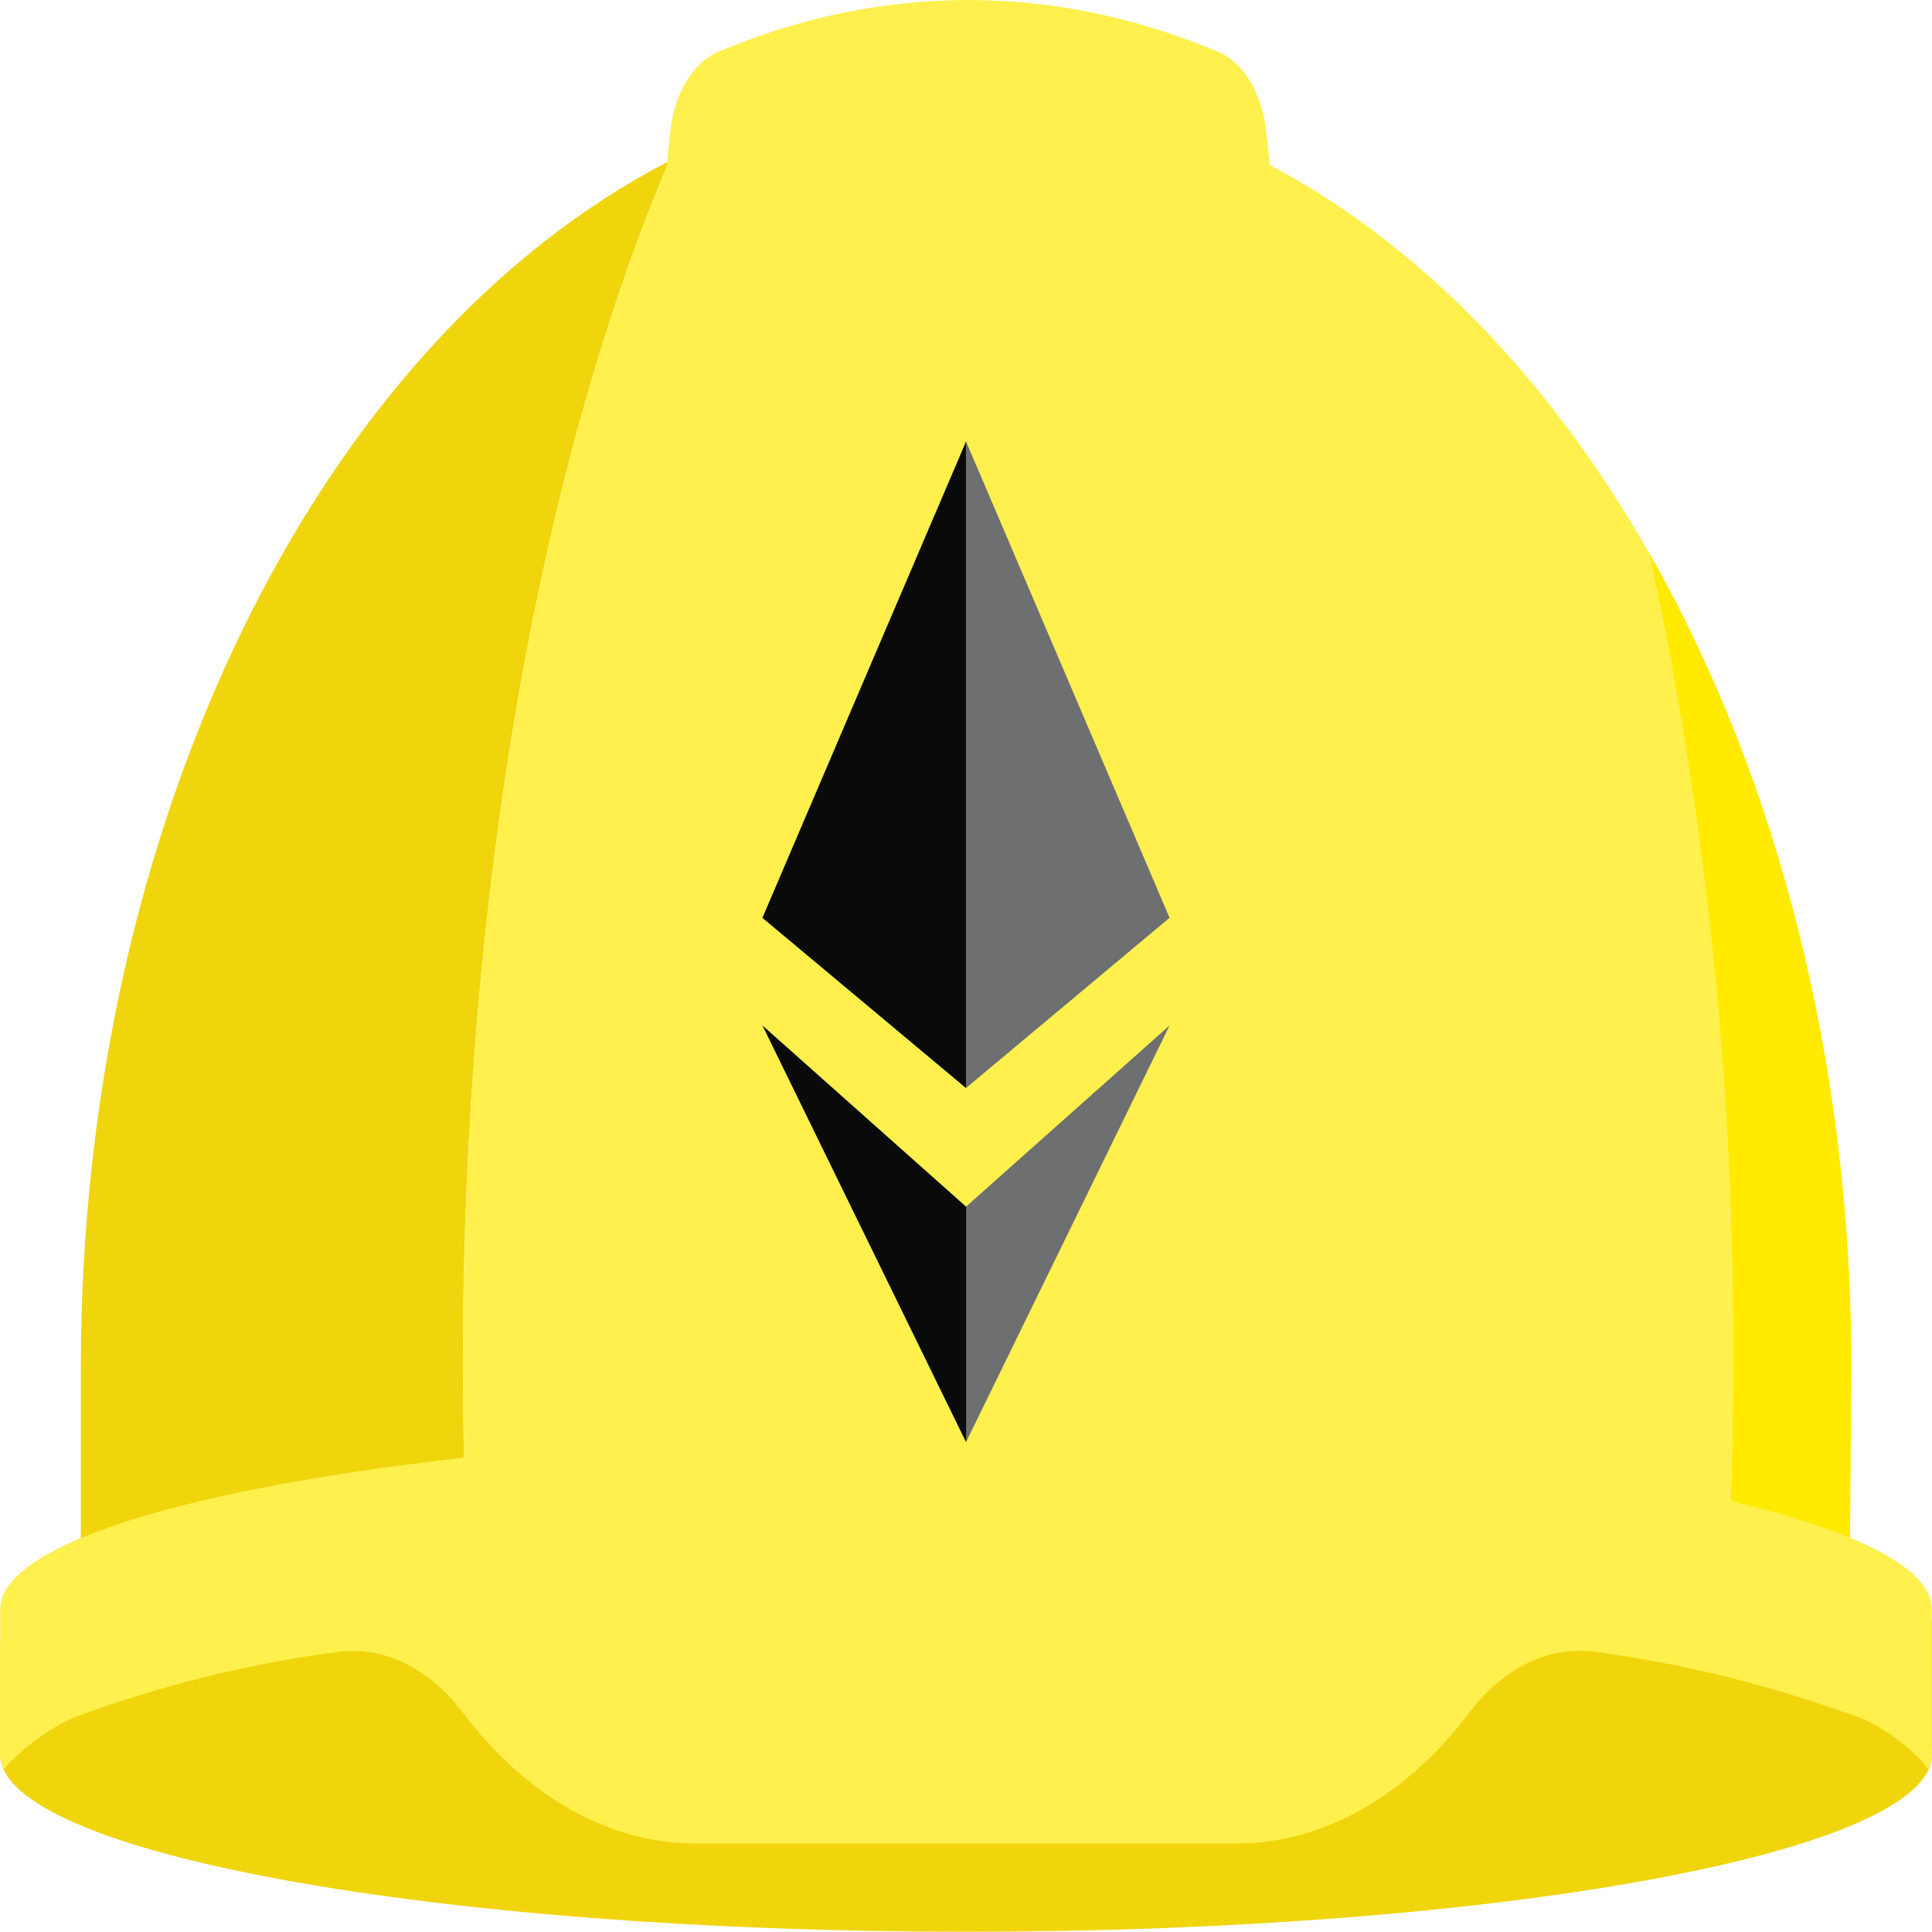
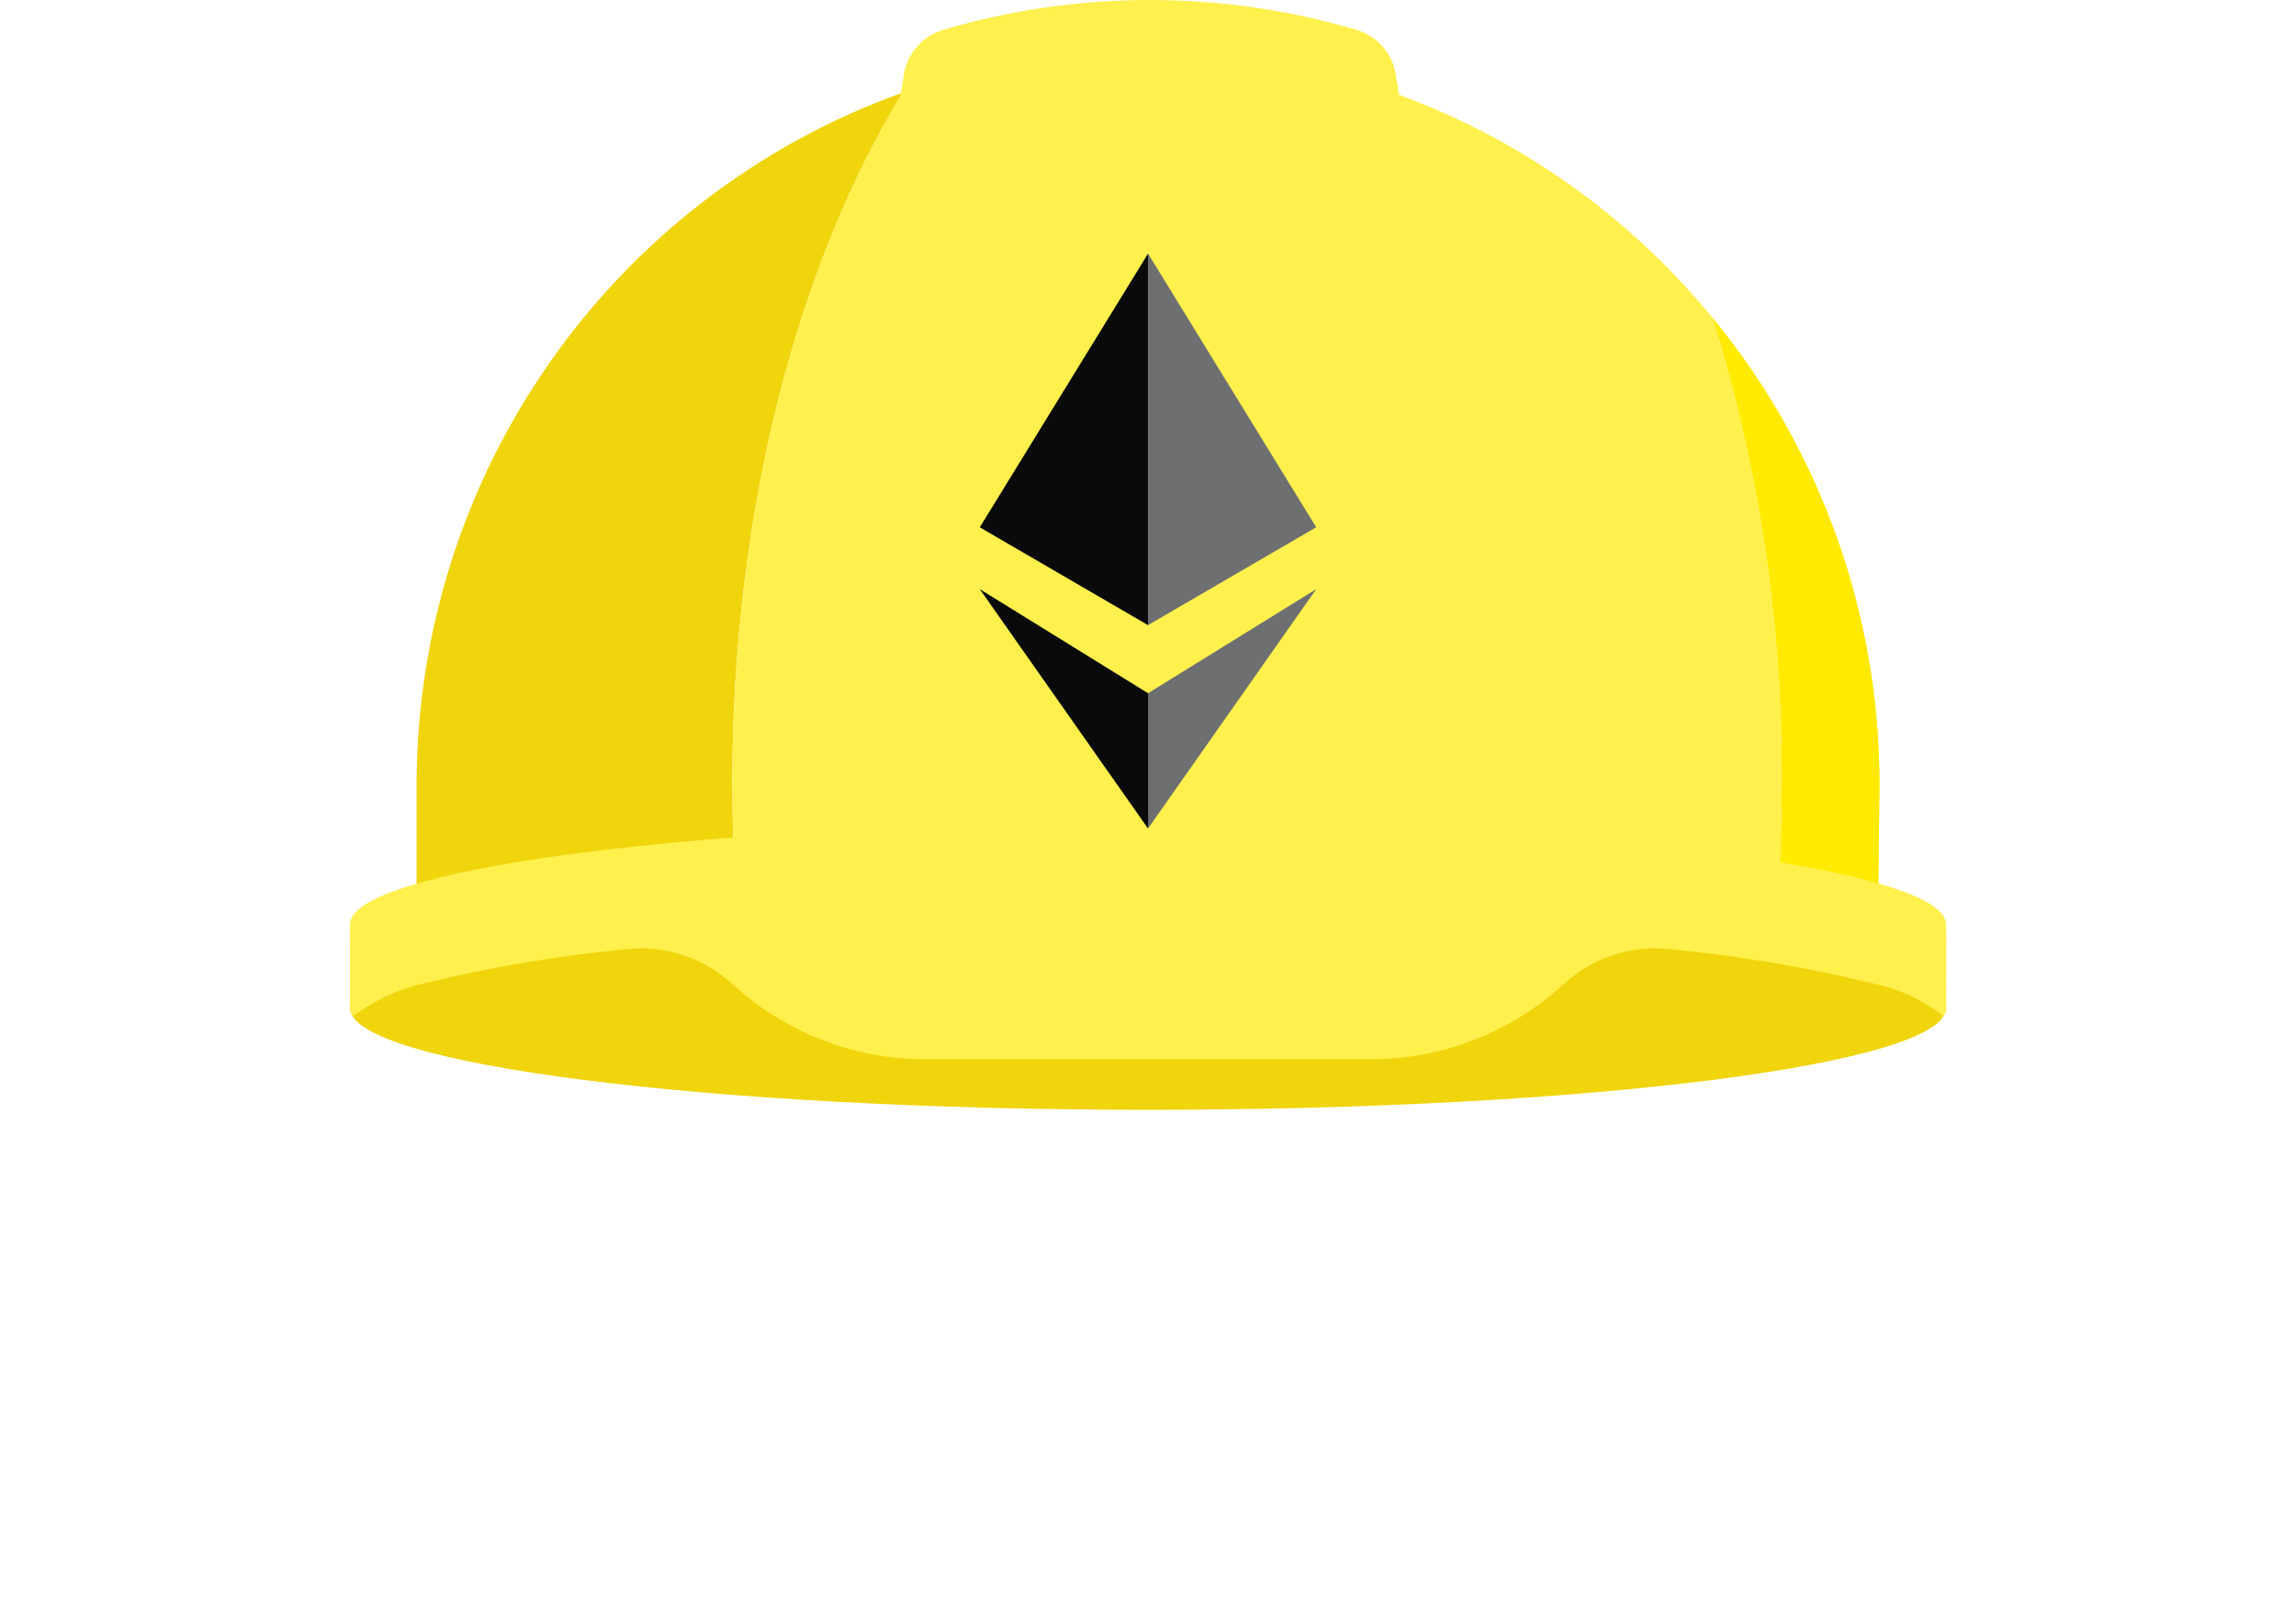
- <svg xmlns="http://www.w3.org/2000/svg" width="128px" height="128px" viewBox="0 0 128 128" version="1.1">
+ <svg xmlns="http://www.w3.org/2000/svg" width="128px" height="89px" viewBox="0 0 128 128" version="1.1">
  <g id="surface1">
-     <path style=" stroke:none;fill-rule:nonzero;fill:rgb(94.118%,83.529%,4.706%);fill-opacity:1;" d="M 128 107.324 C 128 107.324 108.504 103.145 98.203 101.945 C 88.309 100.797 76.582 100.133 64.004 100.133 C 51.43 100.133 39.703 100.797 29.812 101.945 C 19.508 103.16 0.016 108.957 0.016 108.957 L 0.016 116.242 C 0.016 122.723 28.664 127.984 64.004 127.984 C 99.348 127.984 127.996 122.723 127.996 116.242 Z M 128 107.324 " />
-     <path style=" stroke:none;fill-rule:nonzero;fill:rgb(94.118%,83.529%,4.706%);fill-opacity:1;" d="M 44.332 10.676 C 20.961 22.719 5.359 54.719 5.355 90.598 L 5.355 102.609 C 13.695 99.73 22.199 97.945 30.758 97.285 C 30.699 94.98 30.672 92.656 30.668 90.316 C 30.676 58.793 35.938 30.422 44.332 10.676 Z M 44.332 10.676 " />
-     <path style=" stroke:none;fill-rule:nonzero;fill:rgb(100%,94.118%,30.196%);fill-opacity:1;" d="M 122.652 90.598 C 122.672 70.91 117.938 51.832 109.266 36.656 C 113.023 54.023 114.898 72.129 114.816 90.324 C 114.816 93.637 114.758 96.91 114.641 100.145 C 117.309 100.738 119.953 101.551 122.559 102.574 Z M 122.652 90.598 " />
-     <path style=" stroke:none;fill-rule:nonzero;fill:rgb(100%,91.765%,0%);fill-opacity:1;" d="M 122.652 90.598 C 122.672 70.91 117.938 51.832 109.266 36.656 C 113.023 54.023 114.898 72.129 114.816 90.324 C 114.816 93.637 114.758 96.91 114.641 100.145 C 117.309 100.738 119.953 101.551 122.559 102.574 Z M 122.652 90.598 " />
-     <path style=" stroke:none;fill-rule:nonzero;fill:rgb(100%,94.118%,30.196%);fill-opacity:1;" d="M 109.266 36.652 C 93.551 9.105 67.602 -1.277 44.332 10.676 C 35.938 30.422 30.676 58.793 30.676 90.32 C 30.676 92.66 30.707 94.984 30.766 97.289 C 39.5 96.312 49.609 95.707 60.434 95.598 C 60.434 95.598 62.895 95.598 64.012 95.598 C 80.945 95.305 97.871 96.832 114.648 100.16 C 114.762 96.922 114.82 93.648 114.824 90.34 C 114.902 72.137 113.027 54.023 109.266 36.652 Z M 109.266 36.652 " />
-     <path style=" stroke:none;fill-rule:nonzero;fill:rgb(100%,94.118%,30.196%);fill-opacity:1;" d="M 87.598 42.262 L 83.879 8.664 C 83.617 6.191 82.391 4.164 80.734 3.449 C 69.906 -1.148 58.391 -1.148 47.559 3.449 C 45.902 4.164 44.68 6.195 44.418 8.664 L 40.699 42.262 " />
-     <path style=" stroke:none;fill-rule:nonzero;fill:rgb(100%,94.118%,30.196%);fill-opacity:1;" d="M 64.012 94.887 C 62.891 94.887 61.781 94.887 60.68 94.887 L 60.43 94.887 C 26.754 95.227 0.016 100.344 0.016 106.605 L 0.016 115.68 C -0.039 116.215 0.039 116.754 0.238 117.211 C 1.949 115.352 3.914 114.047 6.004 113.383 C 11.324 111.512 16.73 110.199 22.184 109.465 C 25.281 108.973 28.371 110.434 30.672 113.473 C 34.883 119.047 40.383 122.137 46.094 122.137 L 81.918 122.137 C 87.625 122.137 93.129 119.047 97.34 113.473 C 99.641 110.43 102.734 108.969 105.832 109.461 C 111.281 110.195 116.688 111.504 122.008 113.379 C 123.984 113.93 125.855 115.109 127.477 116.84 C 127.57 116.973 127.676 117.09 127.758 117.211 C 127.957 116.754 128.035 116.207 127.98 115.672 L 127.98 106.598 C 128 100.141 99.348 94.887 64.012 94.887 Z M 64.012 94.887 " />
-     <path style=" stroke:none;fill-rule:nonzero;fill:rgb(43.137%,43.529%,43.922%);fill-opacity:1;" d="M 77.488 67.938 L 63.996 79.949 L 63.996 95.555 Z M 77.488 67.938 " />
-     <path style=" stroke:none;fill-rule:nonzero;fill:rgb(3.922%,3.922%,3.922%);fill-opacity:1;" d="M 64.008 95.555 L 64.008 79.949 L 50.512 67.938 Z M 64.008 95.555 " />
-     <path style=" stroke:none;fill-rule:nonzero;fill:rgb(3.922%,3.922%,3.922%);fill-opacity:1;" d="M 50.512 60.809 L 64.008 72.094 L 64.008 29.238 Z M 50.512 60.809 " />
-     <path style=" stroke:none;fill-rule:nonzero;fill:rgb(43.137%,43.529%,43.922%);fill-opacity:1;" d="M 77.488 60.809 L 63.996 29.234 L 63.996 72.09 L 77.488 60.805 Z M 77.488 60.809 " />
+     <path style=" stroke:none;fill-rule:nonzero;fill:rgb(94.118%,83.529%,4.706%);fill-opacity:1;" d="M 128 74.621 C 128 74.621 108.504 71.719 98.203 70.883 C 88.309 70.086 76.582 69.625 64.004 69.625 C 51.43 69.625 39.703 70.086 29.812 70.883 C 19.508 71.73 0.016 75.758 0.016 75.758 L 0.016 80.824 C 0.016 85.328 28.664 88.988 64.004 88.988 C 99.348 88.988 127.996 85.328 127.996 80.824 Z M 128 74.621 " />
+     <path style=" stroke:none;fill-rule:nonzero;fill:rgb(94.118%,83.529%,4.706%);fill-opacity:1;" d="M 44.332 7.426 C 20.961 15.797 5.359 38.047 5.355 62.992 L 5.355 71.348 C 13.695 69.344 22.199 68.102 30.758 67.641 C 30.699 66.039 30.672 64.426 30.668 62.797 C 30.676 40.879 35.938 21.152 44.332 7.426 Z M 44.332 7.426 " />
+     <path style=" stroke:none;fill-rule:nonzero;fill:rgb(100%,94.118%,30.196%);fill-opacity:1;" d="M 122.652 62.992 C 122.672 49.305 117.938 36.039 109.266 25.488 C 113.023 37.562 114.898 50.152 114.816 62.805 C 114.816 65.105 114.758 67.383 114.641 69.633 C 117.309 70.047 119.953 70.609 122.559 71.32 Z M 122.652 62.992 " />
+     <path style=" stroke:none;fill-rule:nonzero;fill:rgb(100%,91.765%,0%);fill-opacity:1;" d="M 122.652 62.992 C 122.672 49.305 117.938 36.039 109.266 25.488 C 113.023 37.562 114.898 50.152 114.816 62.805 C 114.816 65.105 114.758 67.383 114.641 69.633 C 117.309 70.047 119.953 70.609 122.559 71.32 Z M 122.652 62.992 " />
+     <path style=" stroke:none;fill-rule:nonzero;fill:rgb(100%,94.118%,30.196%);fill-opacity:1;" d="M 109.266 25.484 C 93.551 6.332 67.602 -0.887 44.332 7.426 C 35.938 21.152 30.676 40.879 30.676 62.801 C 30.676 64.43 30.707 66.043 30.766 67.645 C 39.5 66.969 49.609 66.547 60.434 66.473 C 60.434 66.473 62.895 66.473 64.012 66.473 C 80.945 66.266 97.871 67.328 114.648 69.645 C 114.762 67.391 114.82 65.117 114.824 62.816 C 114.902 50.156 113.027 37.562 109.266 25.484 Z M 109.266 25.484 " />
+     <path style=" stroke:none;fill-rule:nonzero;fill:rgb(100%,94.118%,30.196%);fill-opacity:1;" d="M 87.598 29.387 L 83.879 6.023 C 83.617 4.305 82.391 2.895 80.734 2.398 C 69.906 -0.801 58.391 -0.801 47.559 2.398 C 45.902 2.895 44.68 4.309 44.418 6.023 L 40.699 29.387 " />
+     <path style=" stroke:none;fill-rule:nonzero;fill:rgb(100%,94.118%,30.196%);fill-opacity:1;" d="M 64.012 65.977 C 62.891 65.977 61.781 65.977 60.68 65.977 L 60.43 65.977 C 26.754 66.211 0.016 69.77 0.016 74.125 L 0.016 80.434 C -0.039 80.805 0.039 81.184 0.238 81.5 C 1.949 80.207 3.914 79.297 6.004 78.836 C 11.324 77.535 16.73 76.625 22.184 76.113 C 25.281 75.77 28.371 76.785 30.672 78.898 C 34.883 82.773 40.383 84.926 46.094 84.926 L 81.918 84.926 C 87.625 84.926 93.129 82.773 97.34 78.898 C 99.641 76.781 102.734 75.766 105.832 76.109 C 111.281 76.621 116.688 77.531 122.008 78.832 C 123.984 79.215 125.855 80.039 127.477 81.238 C 127.57 81.332 127.676 81.414 127.758 81.5 C 127.957 81.18 128.035 80.801 127.98 80.43 L 127.98 74.117 C 128 69.629 99.348 65.977 64.012 65.977 Z M 64.012 65.977 " />
+     <path style=" stroke:none;fill-rule:nonzero;fill:rgb(43.137%,43.529%,43.922%);fill-opacity:1;" d="M 77.488 47.238 L 63.996 55.59 L 63.996 66.441 Z M 77.488 47.238 " />
+     <path style=" stroke:none;fill-rule:nonzero;fill:rgb(3.922%,3.922%,3.922%);fill-opacity:1;" d="M 64.008 66.441 L 64.008 55.59 L 50.512 47.238 Z M 64.008 66.441 " />
+     <path style=" stroke:none;fill-rule:nonzero;fill:rgb(3.922%,3.922%,3.922%);fill-opacity:1;" d="M 50.512 42.281 L 64.008 50.129 L 64.008 20.328 Z M 50.512 42.281 " />
+     <path style=" stroke:none;fill-rule:nonzero;fill:rgb(43.137%,43.529%,43.922%);fill-opacity:1;" d="M 77.488 42.281 L 63.996 20.324 L 63.996 50.125 L 77.488 42.277 Z M 77.488 42.281 " />
  </g>
</svg>
